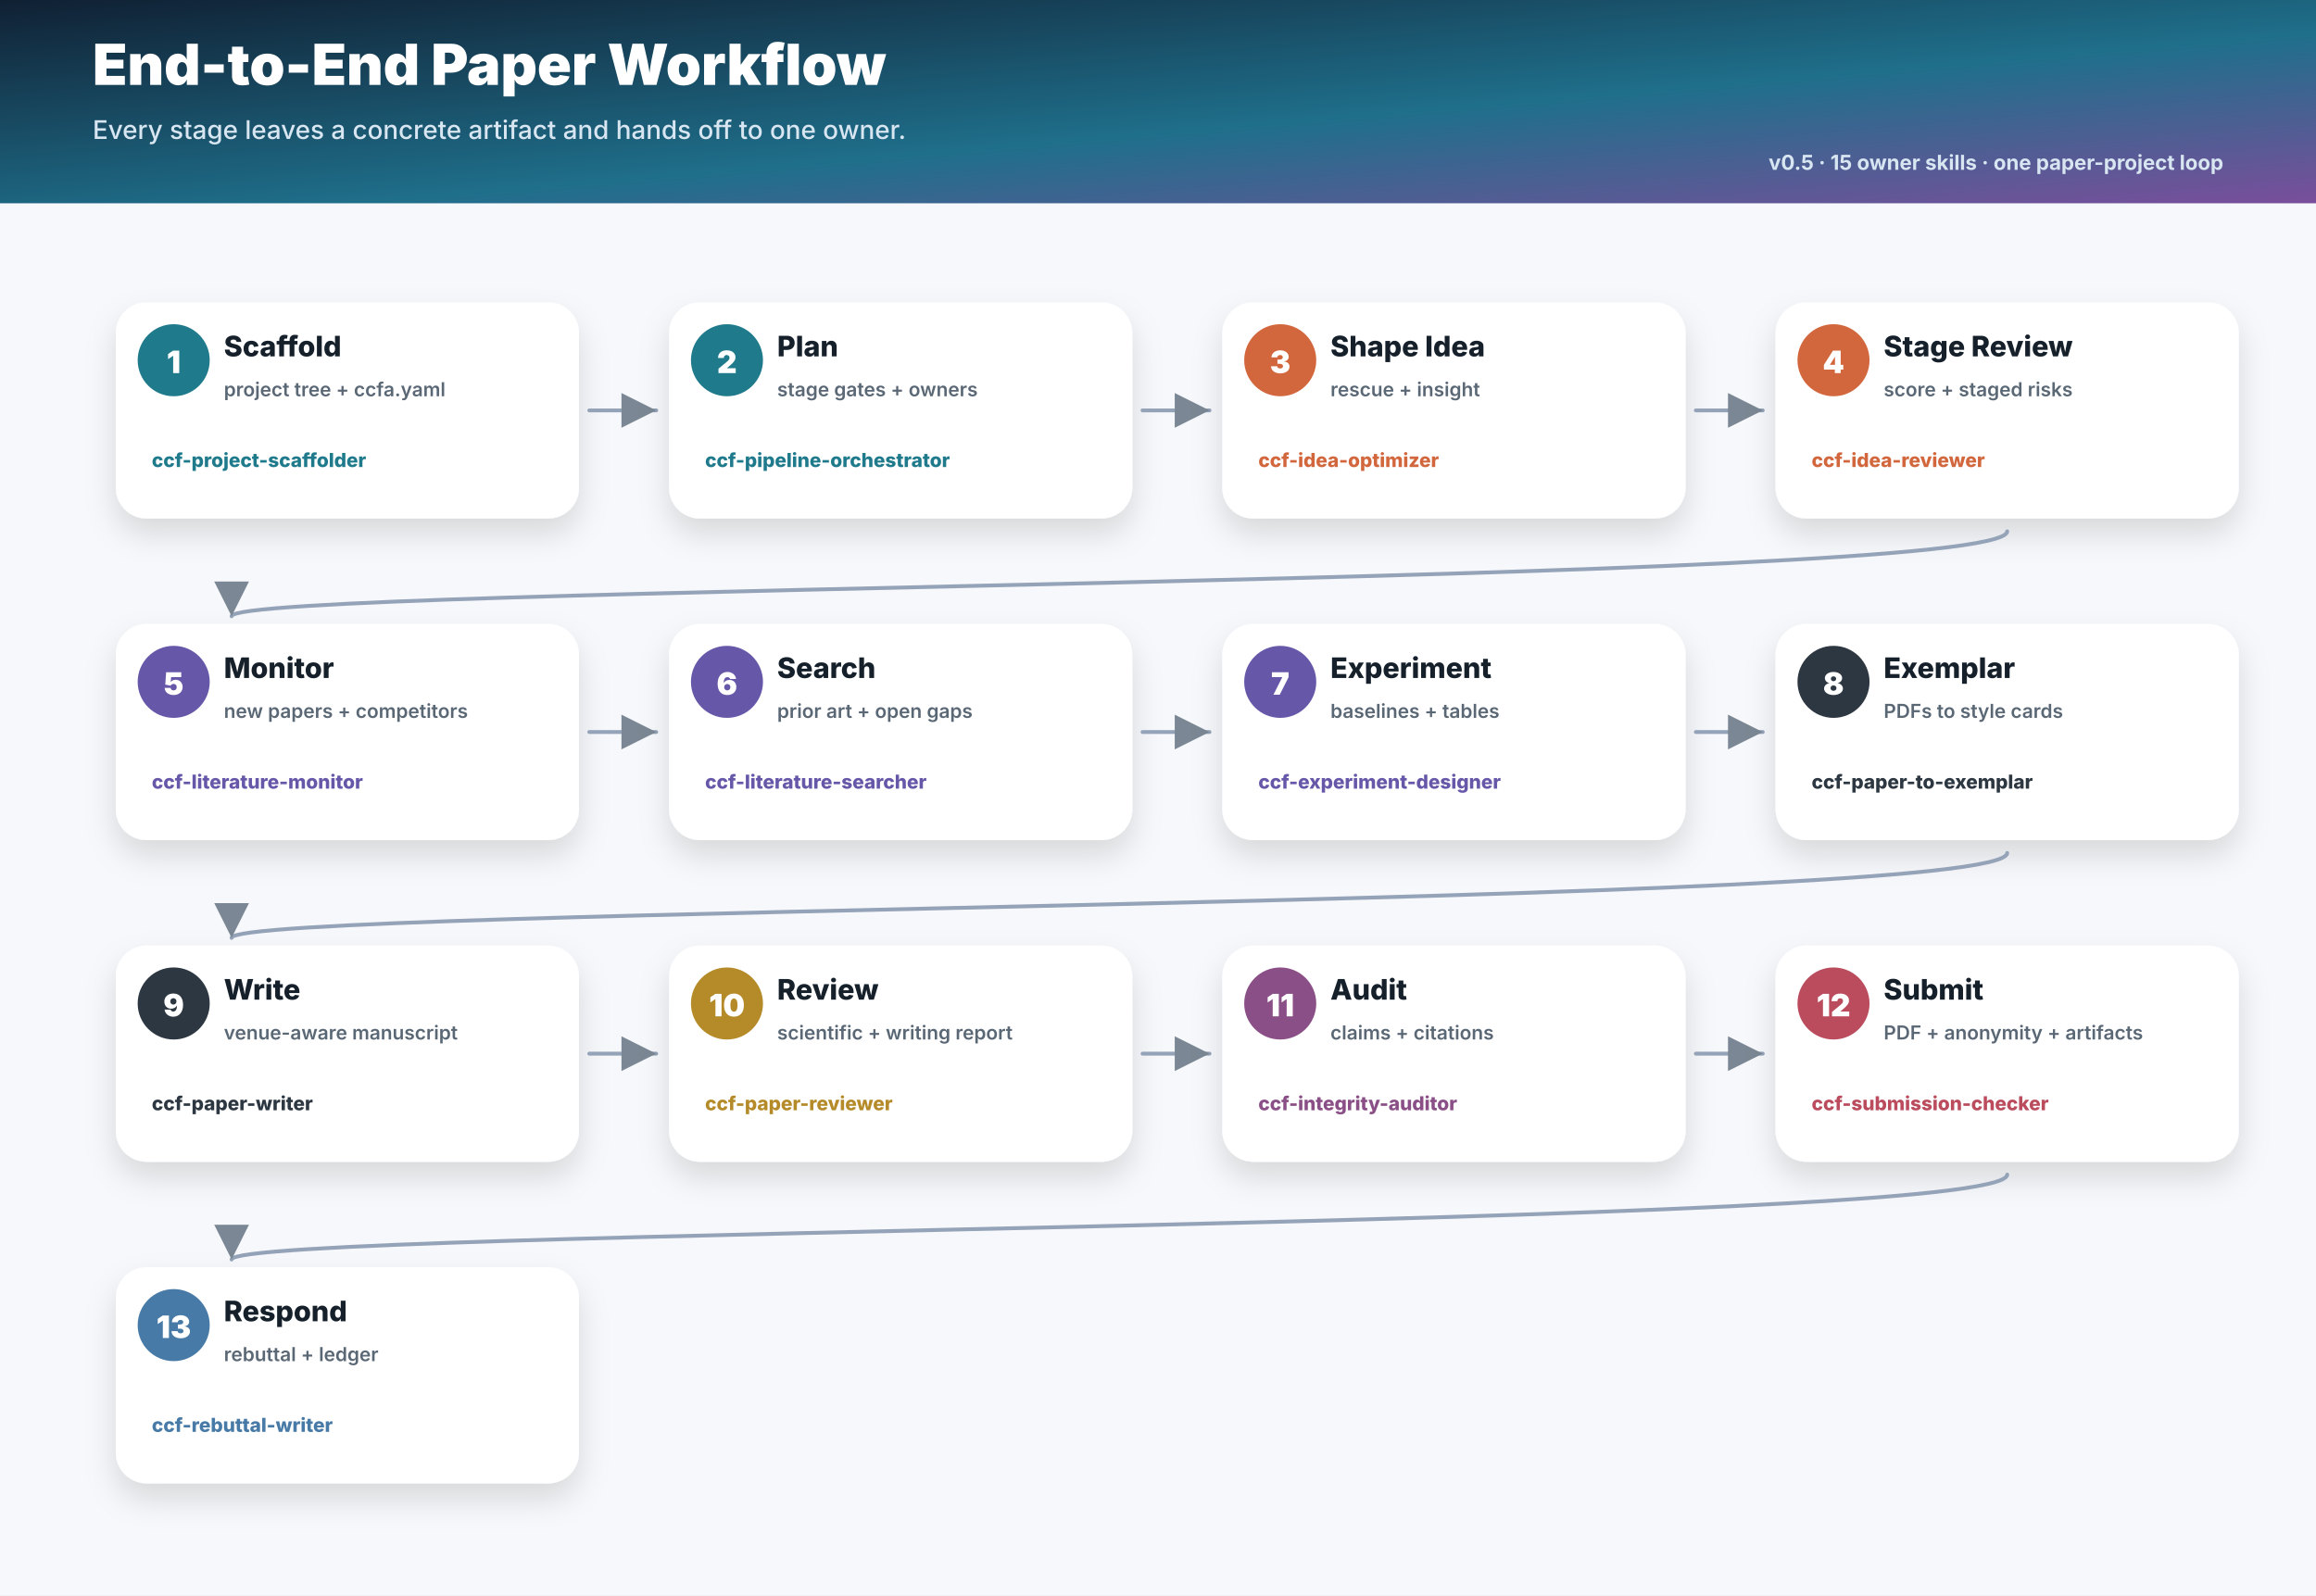
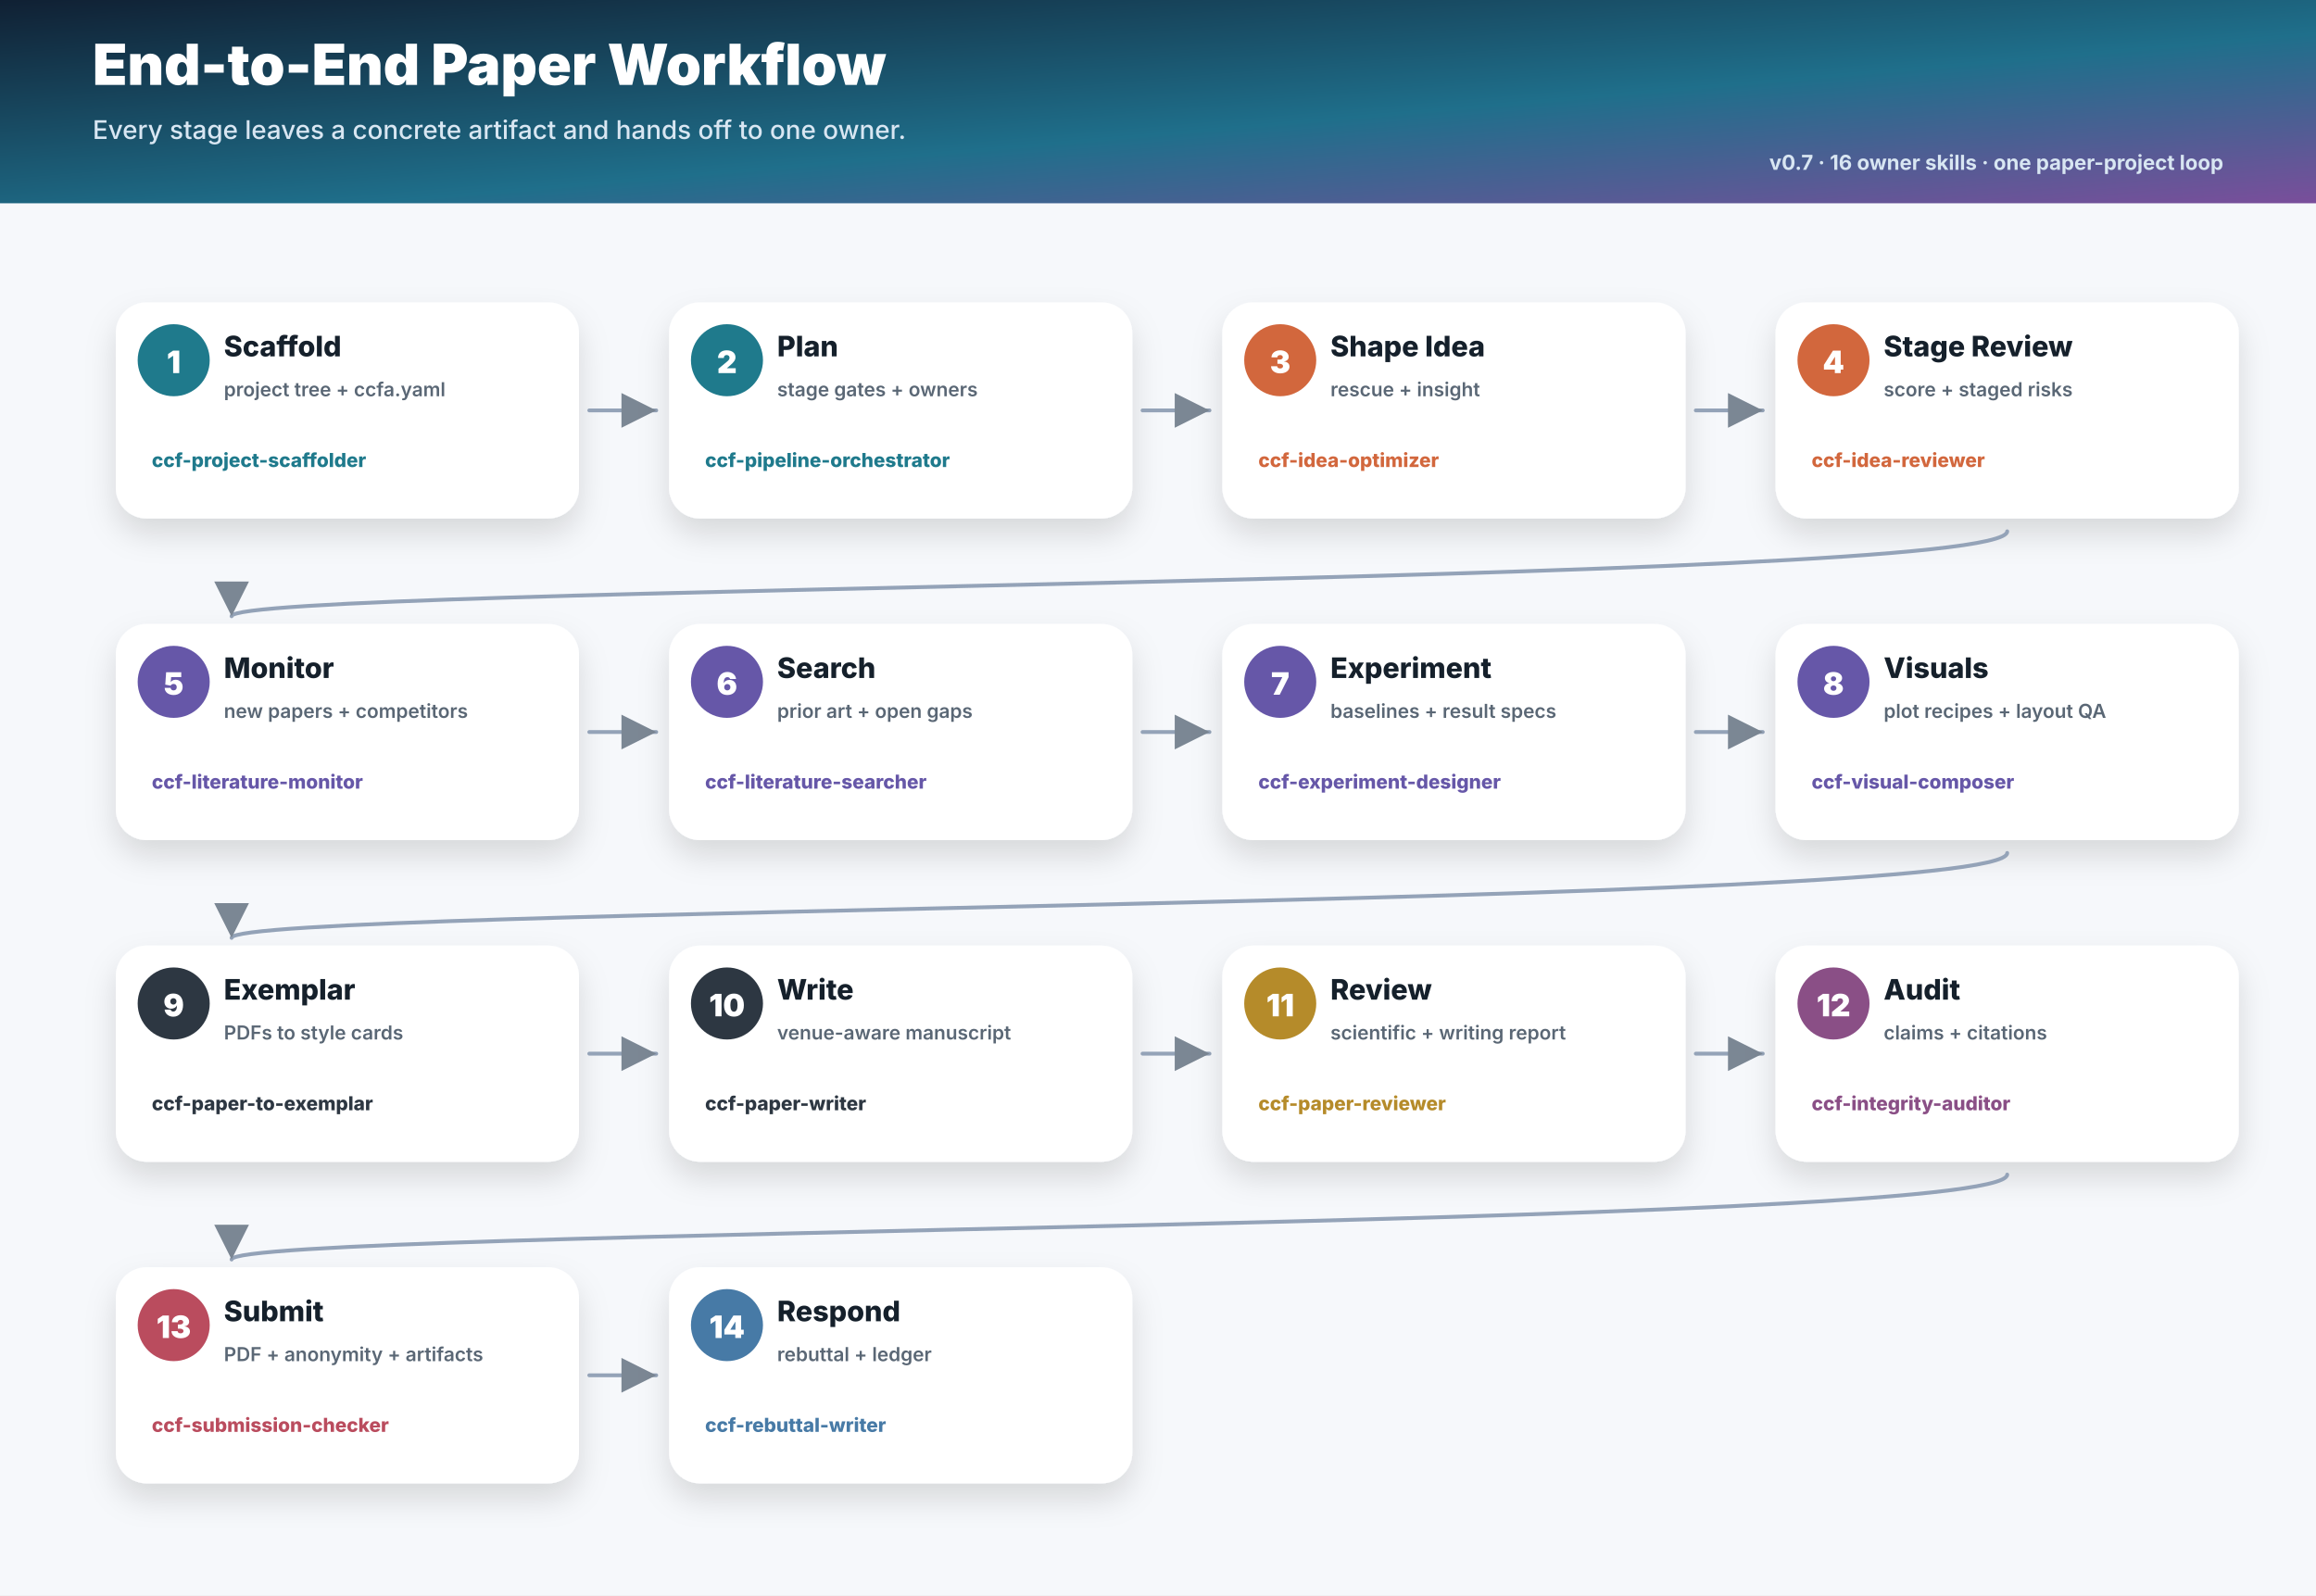
<svg xmlns="http://www.w3.org/2000/svg" width="1800" height="1240" viewBox="0 0 1800 1240">
  <defs>
    <linearGradient id="header" x1="0" y1="0" x2="1" y2="1">
      <stop offset="0" stop-color="#102033" />
      <stop offset="0.58" stop-color="#1F6F8B" />
      <stop offset="1" stop-color="#7A4E9B" />
    </linearGradient>
    <filter id="shadow" x="-20%" y="-20%" width="140%" height="160%">
      <feDropShadow dx="0" dy="12" stdDeviation="12" flood-color="#0B1826" flood-opacity="0.13" />
    </filter>
    <marker id="arrow" markerWidth="13" markerHeight="13" refX="11" refY="6.5" orient="auto">
      <path d="M2,2 L11,6.5 L2,11 Z" fill="#7B8794" />
    </marker>
  </defs>
  <style>text{font-family:Inter, Segoe UI, Arial, sans-serif;dominant-baseline:auto} .mono{font-family:Consolas,Menlo,monospace}</style>
  <rect x="0" y="0" width="1800" height="1240" rx="0" fill="#F6F8FB" stroke="none" stroke-width="2" />
  <rect x="0" y="0" width="1800" height="158" rx="0" fill="url(#header)" stroke="none" stroke-width="2" />
  <text x="72" y="66" font-size="44" font-weight="850" fill="#FFFFFF" text-anchor="start">End-to-End Paper Workflow</text>
  <text x="72" y="108" font-size="20" font-weight="500" fill="#D8E6F2" text-anchor="start">Every stage leaves a concrete artifact and hands off to one owner.</text>
-   <text x="1728" y="132" font-size="16" font-weight="650" fill="#D8E6F2" text-anchor="end">v0.5 · 15 owner skills · one paper-project loop</text>
+   <text x="1728" y="132" font-size="16" font-weight="650" fill="#D8E6F2" text-anchor="end">v0.7 · 16 owner skills · one paper-project loop</text>
  <rect x="90" y="235" width="360" height="168" rx="24" fill="#FFFFFF" stroke="none" stroke-width="2" filter="url(#shadow)" />
  <circle cx="135" cy="280" r="28" fill="#1F7A8C" />
  <text x="135" y="290" font-size="24" font-weight="850" fill="#FFFFFF" text-anchor="middle">1</text>
  <text x="174" y="277" font-size="22" font-weight="840" fill="#15202B" text-anchor="start">Scaffold</text>
  <text x="174" y="308" font-size="15" font-weight="560" fill="#5A6775" text-anchor="start">project tree + ccfa.yaml</text>
  <text x="118" y="363" font-size="15" font-weight="760" fill="#1F7A8C" text-anchor="start">ccf-project-scaffolder</text>
  <line x1="458" y1="319" x2="510" y2="319" stroke="#94A3B8" stroke-width="3" stroke-linecap="round" marker-end="url(#arrow)" />
  <rect x="520" y="235" width="360" height="168" rx="24" fill="#FFFFFF" stroke="none" stroke-width="2" filter="url(#shadow)" />
  <circle cx="565" cy="280" r="28" fill="#1F7A8C" />
  <text x="565" y="290" font-size="24" font-weight="850" fill="#FFFFFF" text-anchor="middle">2</text>
  <text x="604" y="277" font-size="22" font-weight="840" fill="#15202B" text-anchor="start">Plan</text>
  <text x="604" y="308" font-size="15" font-weight="560" fill="#5A6775" text-anchor="start">stage gates + owners</text>
  <text x="548" y="363" font-size="15" font-weight="760" fill="#1F7A8C" text-anchor="start">ccf-pipeline-orchestrator</text>
  <line x1="888" y1="319" x2="940" y2="319" stroke="#94A3B8" stroke-width="3" stroke-linecap="round" marker-end="url(#arrow)" />
  <rect x="950" y="235" width="360" height="168" rx="24" fill="#FFFFFF" stroke="none" stroke-width="2" filter="url(#shadow)" />
  <circle cx="995" cy="280" r="28" fill="#D2673D" />
  <text x="995" y="290" font-size="24" font-weight="850" fill="#FFFFFF" text-anchor="middle">3</text>
  <text x="1034" y="277" font-size="22" font-weight="840" fill="#15202B" text-anchor="start">Shape Idea</text>
  <text x="1034" y="308" font-size="15" font-weight="560" fill="#5A6775" text-anchor="start">rescue + insight</text>
  <text x="978" y="363" font-size="15" font-weight="760" fill="#D2673D" text-anchor="start">ccf-idea-optimizer</text>
  <line x1="1318" y1="319" x2="1370" y2="319" stroke="#94A3B8" stroke-width="3" stroke-linecap="round" marker-end="url(#arrow)" />
  <rect x="1380" y="235" width="360" height="168" rx="24" fill="#FFFFFF" stroke="none" stroke-width="2" filter="url(#shadow)" />
  <circle cx="1425" cy="280" r="28" fill="#D2673D" />
  <text x="1425" y="290" font-size="24" font-weight="850" fill="#FFFFFF" text-anchor="middle">4</text>
  <text x="1464" y="277" font-size="22" font-weight="840" fill="#15202B" text-anchor="start">Stage Review</text>
  <text x="1464" y="308" font-size="15" font-weight="560" fill="#5A6775" text-anchor="start">score + staged risks</text>
  <text x="1408" y="363" font-size="15" font-weight="760" fill="#D2673D" text-anchor="start">ccf-idea-reviewer</text>
  <path d="M1560 413 C1560 455, 180 455, 180 479" fill="none" stroke="#94A3B8" stroke-width="3" stroke-linecap="round" stroke-linejoin="round" marker-end="url(#arrow)" />
  <rect x="90" y="485" width="360" height="168" rx="24" fill="#FFFFFF" stroke="none" stroke-width="2" filter="url(#shadow)" />
  <circle cx="135" cy="530" r="28" fill="#6657A8" />
  <text x="135" y="540" font-size="24" font-weight="850" fill="#FFFFFF" text-anchor="middle">5</text>
  <text x="174" y="527" font-size="22" font-weight="840" fill="#15202B" text-anchor="start">Monitor</text>
  <text x="174" y="558" font-size="15" font-weight="560" fill="#5A6775" text-anchor="start">new papers + competitors</text>
  <text x="118" y="613" font-size="15" font-weight="760" fill="#6657A8" text-anchor="start">ccf-literature-monitor</text>
  <line x1="458" y1="569" x2="510" y2="569" stroke="#94A3B8" stroke-width="3" stroke-linecap="round" marker-end="url(#arrow)" />
  <rect x="520" y="485" width="360" height="168" rx="24" fill="#FFFFFF" stroke="none" stroke-width="2" filter="url(#shadow)" />
  <circle cx="565" cy="530" r="28" fill="#6657A8" />
  <text x="565" y="540" font-size="24" font-weight="850" fill="#FFFFFF" text-anchor="middle">6</text>
  <text x="604" y="527" font-size="22" font-weight="840" fill="#15202B" text-anchor="start">Search</text>
  <text x="604" y="558" font-size="15" font-weight="560" fill="#5A6775" text-anchor="start">prior art + open gaps</text>
  <text x="548" y="613" font-size="15" font-weight="760" fill="#6657A8" text-anchor="start">ccf-literature-searcher</text>
  <line x1="888" y1="569" x2="940" y2="569" stroke="#94A3B8" stroke-width="3" stroke-linecap="round" marker-end="url(#arrow)" />
  <rect x="950" y="485" width="360" height="168" rx="24" fill="#FFFFFF" stroke="none" stroke-width="2" filter="url(#shadow)" />
  <circle cx="995" cy="530" r="28" fill="#6657A8" />
  <text x="995" y="540" font-size="24" font-weight="850" fill="#FFFFFF" text-anchor="middle">7</text>
  <text x="1034" y="527" font-size="22" font-weight="840" fill="#15202B" text-anchor="start">Experiment</text>
-   <text x="1034" y="558" font-size="15" font-weight="560" fill="#5A6775" text-anchor="start">baselines + tables</text>
+   <text x="1034" y="558" font-size="15" font-weight="560" fill="#5A6775" text-anchor="start">baselines + result specs</text>
  <text x="978" y="613" font-size="15" font-weight="760" fill="#6657A8" text-anchor="start">ccf-experiment-designer</text>
  <line x1="1318" y1="569" x2="1370" y2="569" stroke="#94A3B8" stroke-width="3" stroke-linecap="round" marker-end="url(#arrow)" />
  <rect x="1380" y="485" width="360" height="168" rx="24" fill="#FFFFFF" stroke="none" stroke-width="2" filter="url(#shadow)" />
-   <circle cx="1425" cy="530" r="28" fill="#2D3742" />
+   <circle cx="1425" cy="530" r="28" fill="#6657A8" />
  <text x="1425" y="540" font-size="24" font-weight="850" fill="#FFFFFF" text-anchor="middle">8</text>
-   <text x="1464" y="527" font-size="22" font-weight="840" fill="#15202B" text-anchor="start">Exemplar</text>
-   <text x="1464" y="558" font-size="15" font-weight="560" fill="#5A6775" text-anchor="start">PDFs to style cards</text>
-   <text x="1408" y="613" font-size="15" font-weight="760" fill="#2D3742" text-anchor="start">ccf-paper-to-exemplar</text>
+   <text x="1464" y="527" font-size="22" font-weight="840" fill="#15202B" text-anchor="start">Visuals</text>
+   <text x="1464" y="558" font-size="15" font-weight="560" fill="#5A6775" text-anchor="start">plot recipes + layout QA</text>
+   <text x="1408" y="613" font-size="15" font-weight="760" fill="#6657A8" text-anchor="start">ccf-visual-composer</text>
  <path d="M1560 663 C1560 705, 180 705, 180 729" fill="none" stroke="#94A3B8" stroke-width="3" stroke-linecap="round" stroke-linejoin="round" marker-end="url(#arrow)" />
  <rect x="90" y="735" width="360" height="168" rx="24" fill="#FFFFFF" stroke="none" stroke-width="2" filter="url(#shadow)" />
  <circle cx="135" cy="780" r="28" fill="#2D3742" />
  <text x="135" y="790" font-size="24" font-weight="850" fill="#FFFFFF" text-anchor="middle">9</text>
-   <text x="174" y="777" font-size="22" font-weight="840" fill="#15202B" text-anchor="start">Write</text>
-   <text x="174" y="808" font-size="15" font-weight="560" fill="#5A6775" text-anchor="start">venue-aware manuscript</text>
-   <text x="118" y="863" font-size="15" font-weight="760" fill="#2D3742" text-anchor="start">ccf-paper-writer</text>
+   <text x="174" y="777" font-size="22" font-weight="840" fill="#15202B" text-anchor="start">Exemplar</text>
+   <text x="174" y="808" font-size="15" font-weight="560" fill="#5A6775" text-anchor="start">PDFs to style cards</text>
+   <text x="118" y="863" font-size="15" font-weight="760" fill="#2D3742" text-anchor="start">ccf-paper-to-exemplar</text>
  <line x1="458" y1="819" x2="510" y2="819" stroke="#94A3B8" stroke-width="3" stroke-linecap="round" marker-end="url(#arrow)" />
  <rect x="520" y="735" width="360" height="168" rx="24" fill="#FFFFFF" stroke="none" stroke-width="2" filter="url(#shadow)" />
-   <circle cx="565" cy="780" r="28" fill="#B58B2A" />
+   <circle cx="565" cy="780" r="28" fill="#2D3742" />
  <text x="565" y="790" font-size="24" font-weight="850" fill="#FFFFFF" text-anchor="middle">10</text>
-   <text x="604" y="777" font-size="22" font-weight="840" fill="#15202B" text-anchor="start">Review</text>
-   <text x="604" y="808" font-size="15" font-weight="560" fill="#5A6775" text-anchor="start">scientific + writing report</text>
-   <text x="548" y="863" font-size="15" font-weight="760" fill="#B58B2A" text-anchor="start">ccf-paper-reviewer</text>
+   <text x="604" y="777" font-size="22" font-weight="840" fill="#15202B" text-anchor="start">Write</text>
+   <text x="604" y="808" font-size="15" font-weight="560" fill="#5A6775" text-anchor="start">venue-aware manuscript</text>
+   <text x="548" y="863" font-size="15" font-weight="760" fill="#2D3742" text-anchor="start">ccf-paper-writer</text>
  <line x1="888" y1="819" x2="940" y2="819" stroke="#94A3B8" stroke-width="3" stroke-linecap="round" marker-end="url(#arrow)" />
  <rect x="950" y="735" width="360" height="168" rx="24" fill="#FFFFFF" stroke="none" stroke-width="2" filter="url(#shadow)" />
-   <circle cx="995" cy="780" r="28" fill="#8A4F86" />
+   <circle cx="995" cy="780" r="28" fill="#B58B2A" />
  <text x="995" y="790" font-size="24" font-weight="850" fill="#FFFFFF" text-anchor="middle">11</text>
-   <text x="1034" y="777" font-size="22" font-weight="840" fill="#15202B" text-anchor="start">Audit</text>
-   <text x="1034" y="808" font-size="15" font-weight="560" fill="#5A6775" text-anchor="start">claims + citations</text>
-   <text x="978" y="863" font-size="15" font-weight="760" fill="#8A4F86" text-anchor="start">ccf-integrity-auditor</text>
+   <text x="1034" y="777" font-size="22" font-weight="840" fill="#15202B" text-anchor="start">Review</text>
+   <text x="1034" y="808" font-size="15" font-weight="560" fill="#5A6775" text-anchor="start">scientific + writing report</text>
+   <text x="978" y="863" font-size="15" font-weight="760" fill="#B58B2A" text-anchor="start">ccf-paper-reviewer</text>
  <line x1="1318" y1="819" x2="1370" y2="819" stroke="#94A3B8" stroke-width="3" stroke-linecap="round" marker-end="url(#arrow)" />
  <rect x="1380" y="735" width="360" height="168" rx="24" fill="#FFFFFF" stroke="none" stroke-width="2" filter="url(#shadow)" />
-   <circle cx="1425" cy="780" r="28" fill="#BA4C5E" />
+   <circle cx="1425" cy="780" r="28" fill="#8A4F86" />
  <text x="1425" y="790" font-size="24" font-weight="850" fill="#FFFFFF" text-anchor="middle">12</text>
-   <text x="1464" y="777" font-size="22" font-weight="840" fill="#15202B" text-anchor="start">Submit</text>
-   <text x="1464" y="808" font-size="15" font-weight="560" fill="#5A6775" text-anchor="start">PDF + anonymity + artifacts</text>
-   <text x="1408" y="863" font-size="15" font-weight="760" fill="#BA4C5E" text-anchor="start">ccf-submission-checker</text>
+   <text x="1464" y="777" font-size="22" font-weight="840" fill="#15202B" text-anchor="start">Audit</text>
+   <text x="1464" y="808" font-size="15" font-weight="560" fill="#5A6775" text-anchor="start">claims + citations</text>
+   <text x="1408" y="863" font-size="15" font-weight="760" fill="#8A4F86" text-anchor="start">ccf-integrity-auditor</text>
  <path d="M1560 913 C1560 955, 180 955, 180 979" fill="none" stroke="#94A3B8" stroke-width="3" stroke-linecap="round" stroke-linejoin="round" marker-end="url(#arrow)" />
  <rect x="90" y="985" width="360" height="168" rx="24" fill="#FFFFFF" stroke="none" stroke-width="2" filter="url(#shadow)" />
-   <circle cx="135" cy="1030" r="28" fill="#477AA6" />
+   <circle cx="135" cy="1030" r="28" fill="#BA4C5E" />
  <text x="135" y="1040" font-size="24" font-weight="850" fill="#FFFFFF" text-anchor="middle">13</text>
-   <text x="174" y="1027" font-size="22" font-weight="840" fill="#15202B" text-anchor="start">Respond</text>
-   <text x="174" y="1058" font-size="15" font-weight="560" fill="#5A6775" text-anchor="start">rebuttal + ledger</text>
-   <text x="118" y="1113" font-size="15" font-weight="760" fill="#477AA6" text-anchor="start">ccf-rebuttal-writer</text>
+   <text x="174" y="1027" font-size="22" font-weight="840" fill="#15202B" text-anchor="start">Submit</text>
+   <text x="174" y="1058" font-size="15" font-weight="560" fill="#5A6775" text-anchor="start">PDF + anonymity + artifacts</text>
+   <text x="118" y="1113" font-size="15" font-weight="760" fill="#BA4C5E" text-anchor="start">ccf-submission-checker</text>
+   <line x1="458" y1="1069" x2="510" y2="1069" stroke="#94A3B8" stroke-width="3" stroke-linecap="round" marker-end="url(#arrow)" />
+   <rect x="520" y="985" width="360" height="168" rx="24" fill="#FFFFFF" stroke="none" stroke-width="2" filter="url(#shadow)" />
+   <circle cx="565" cy="1030" r="28" fill="#477AA6" />
+   <text x="565" y="1040" font-size="24" font-weight="850" fill="#FFFFFF" text-anchor="middle">14</text>
+   <text x="604" y="1027" font-size="22" font-weight="840" fill="#15202B" text-anchor="start">Respond</text>
+   <text x="604" y="1058" font-size="15" font-weight="560" fill="#5A6775" text-anchor="start">rebuttal + ledger</text>
+   <text x="548" y="1113" font-size="15" font-weight="760" fill="#477AA6" text-anchor="start">ccf-rebuttal-writer</text>
</svg>
